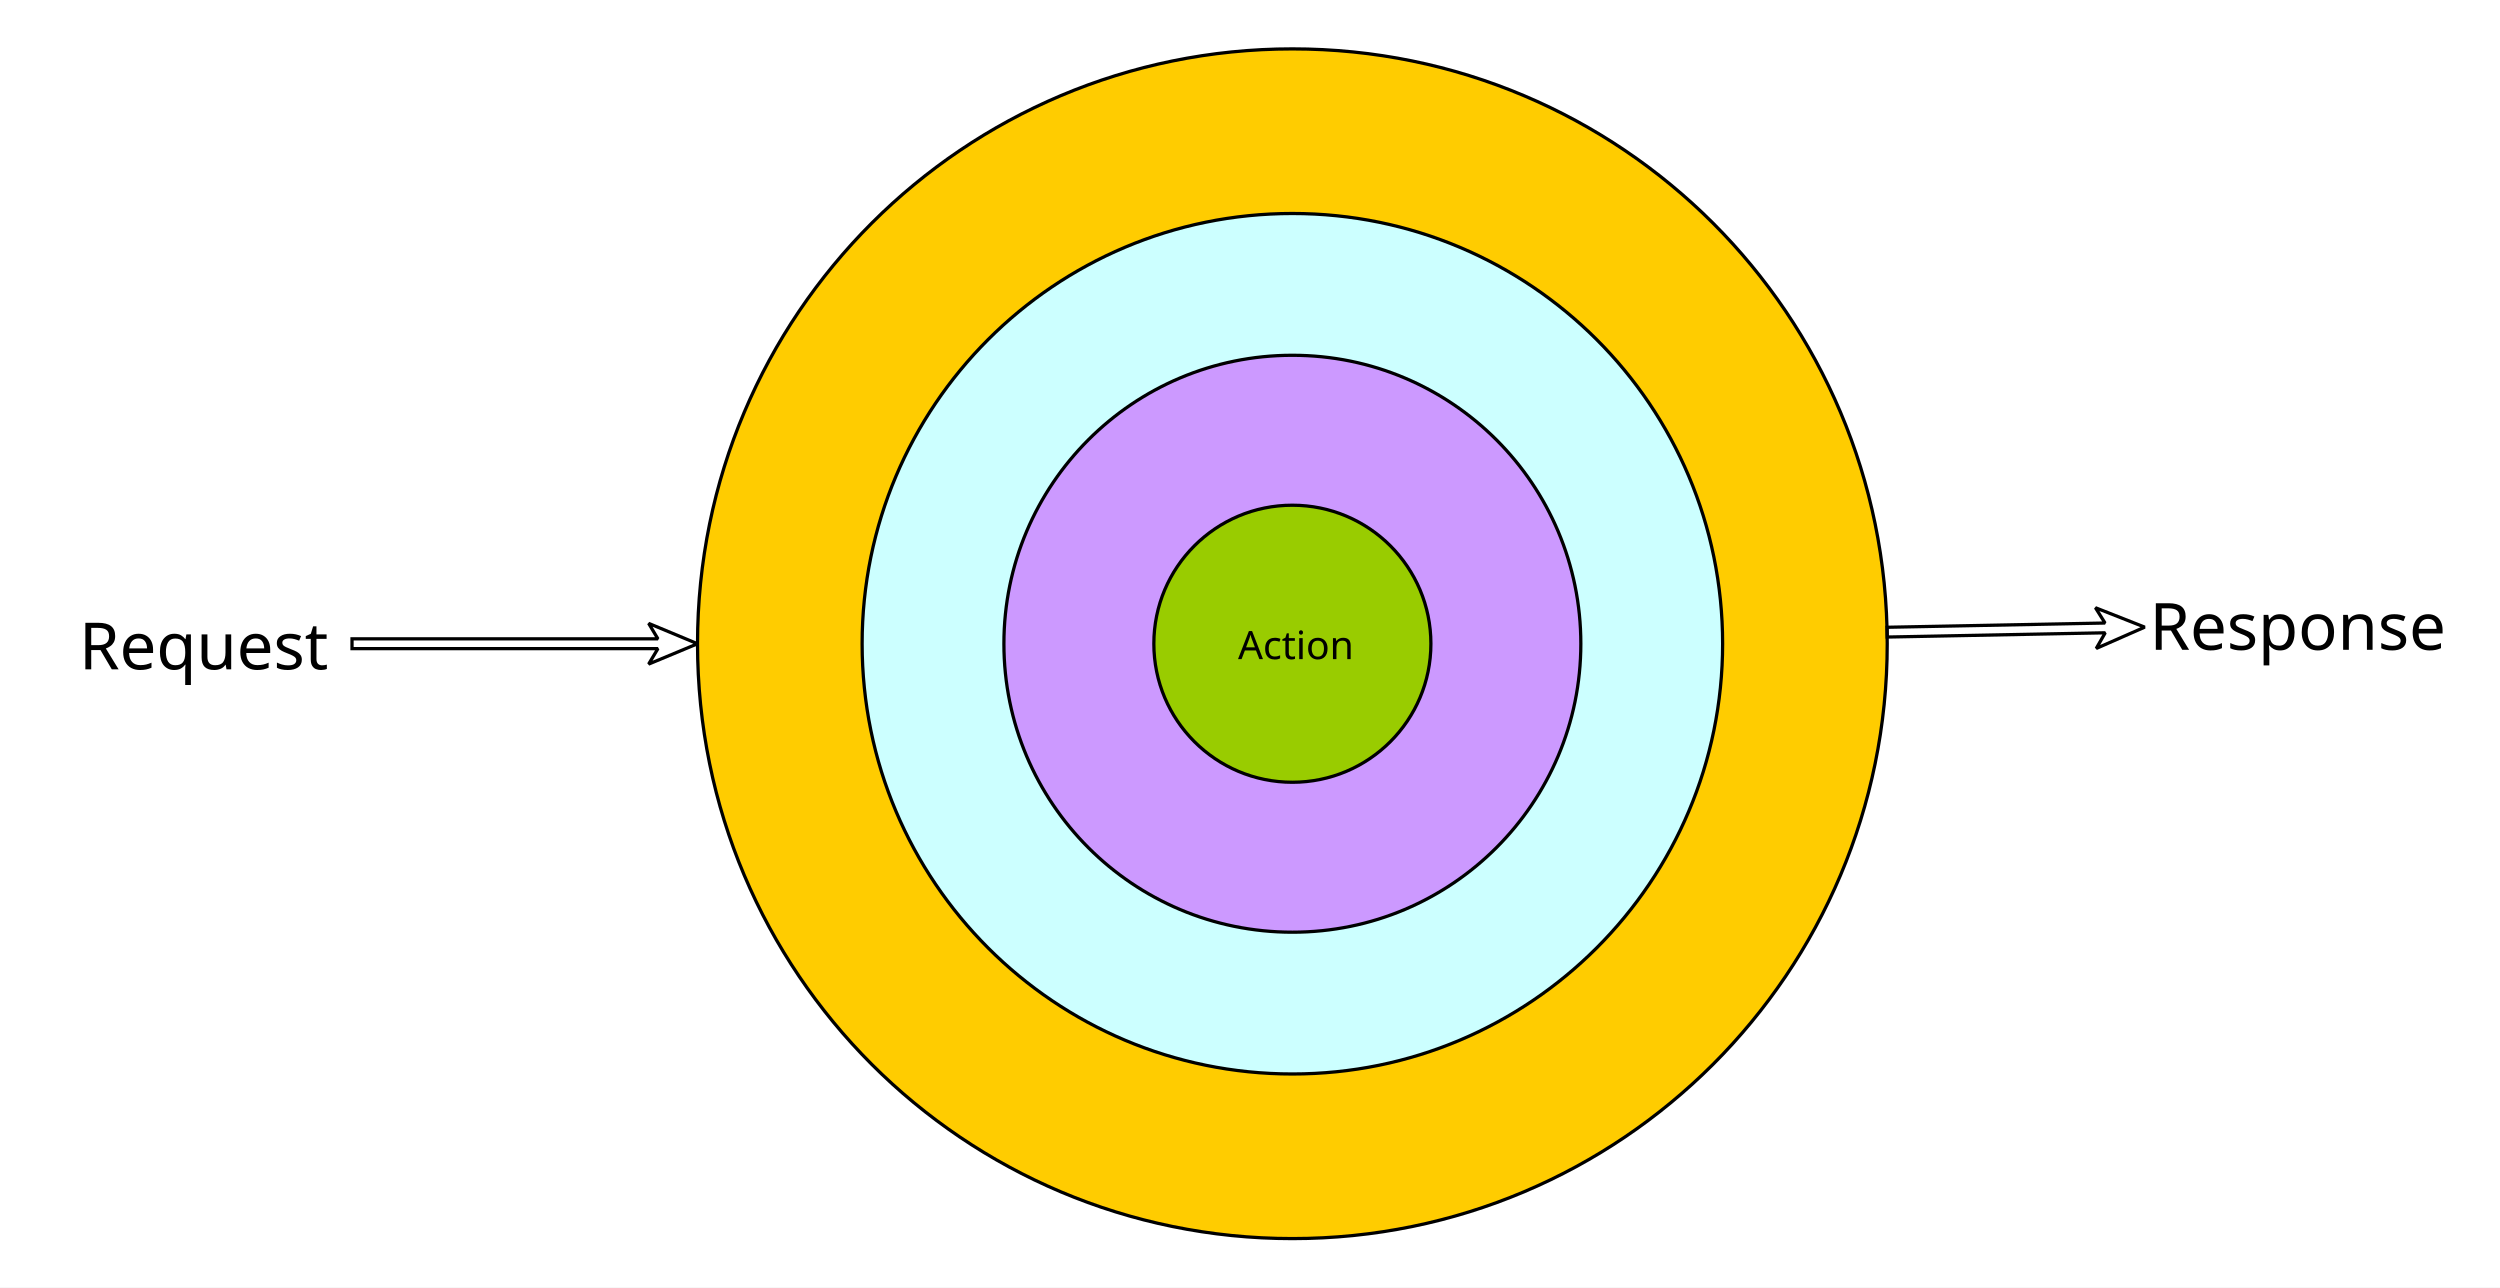
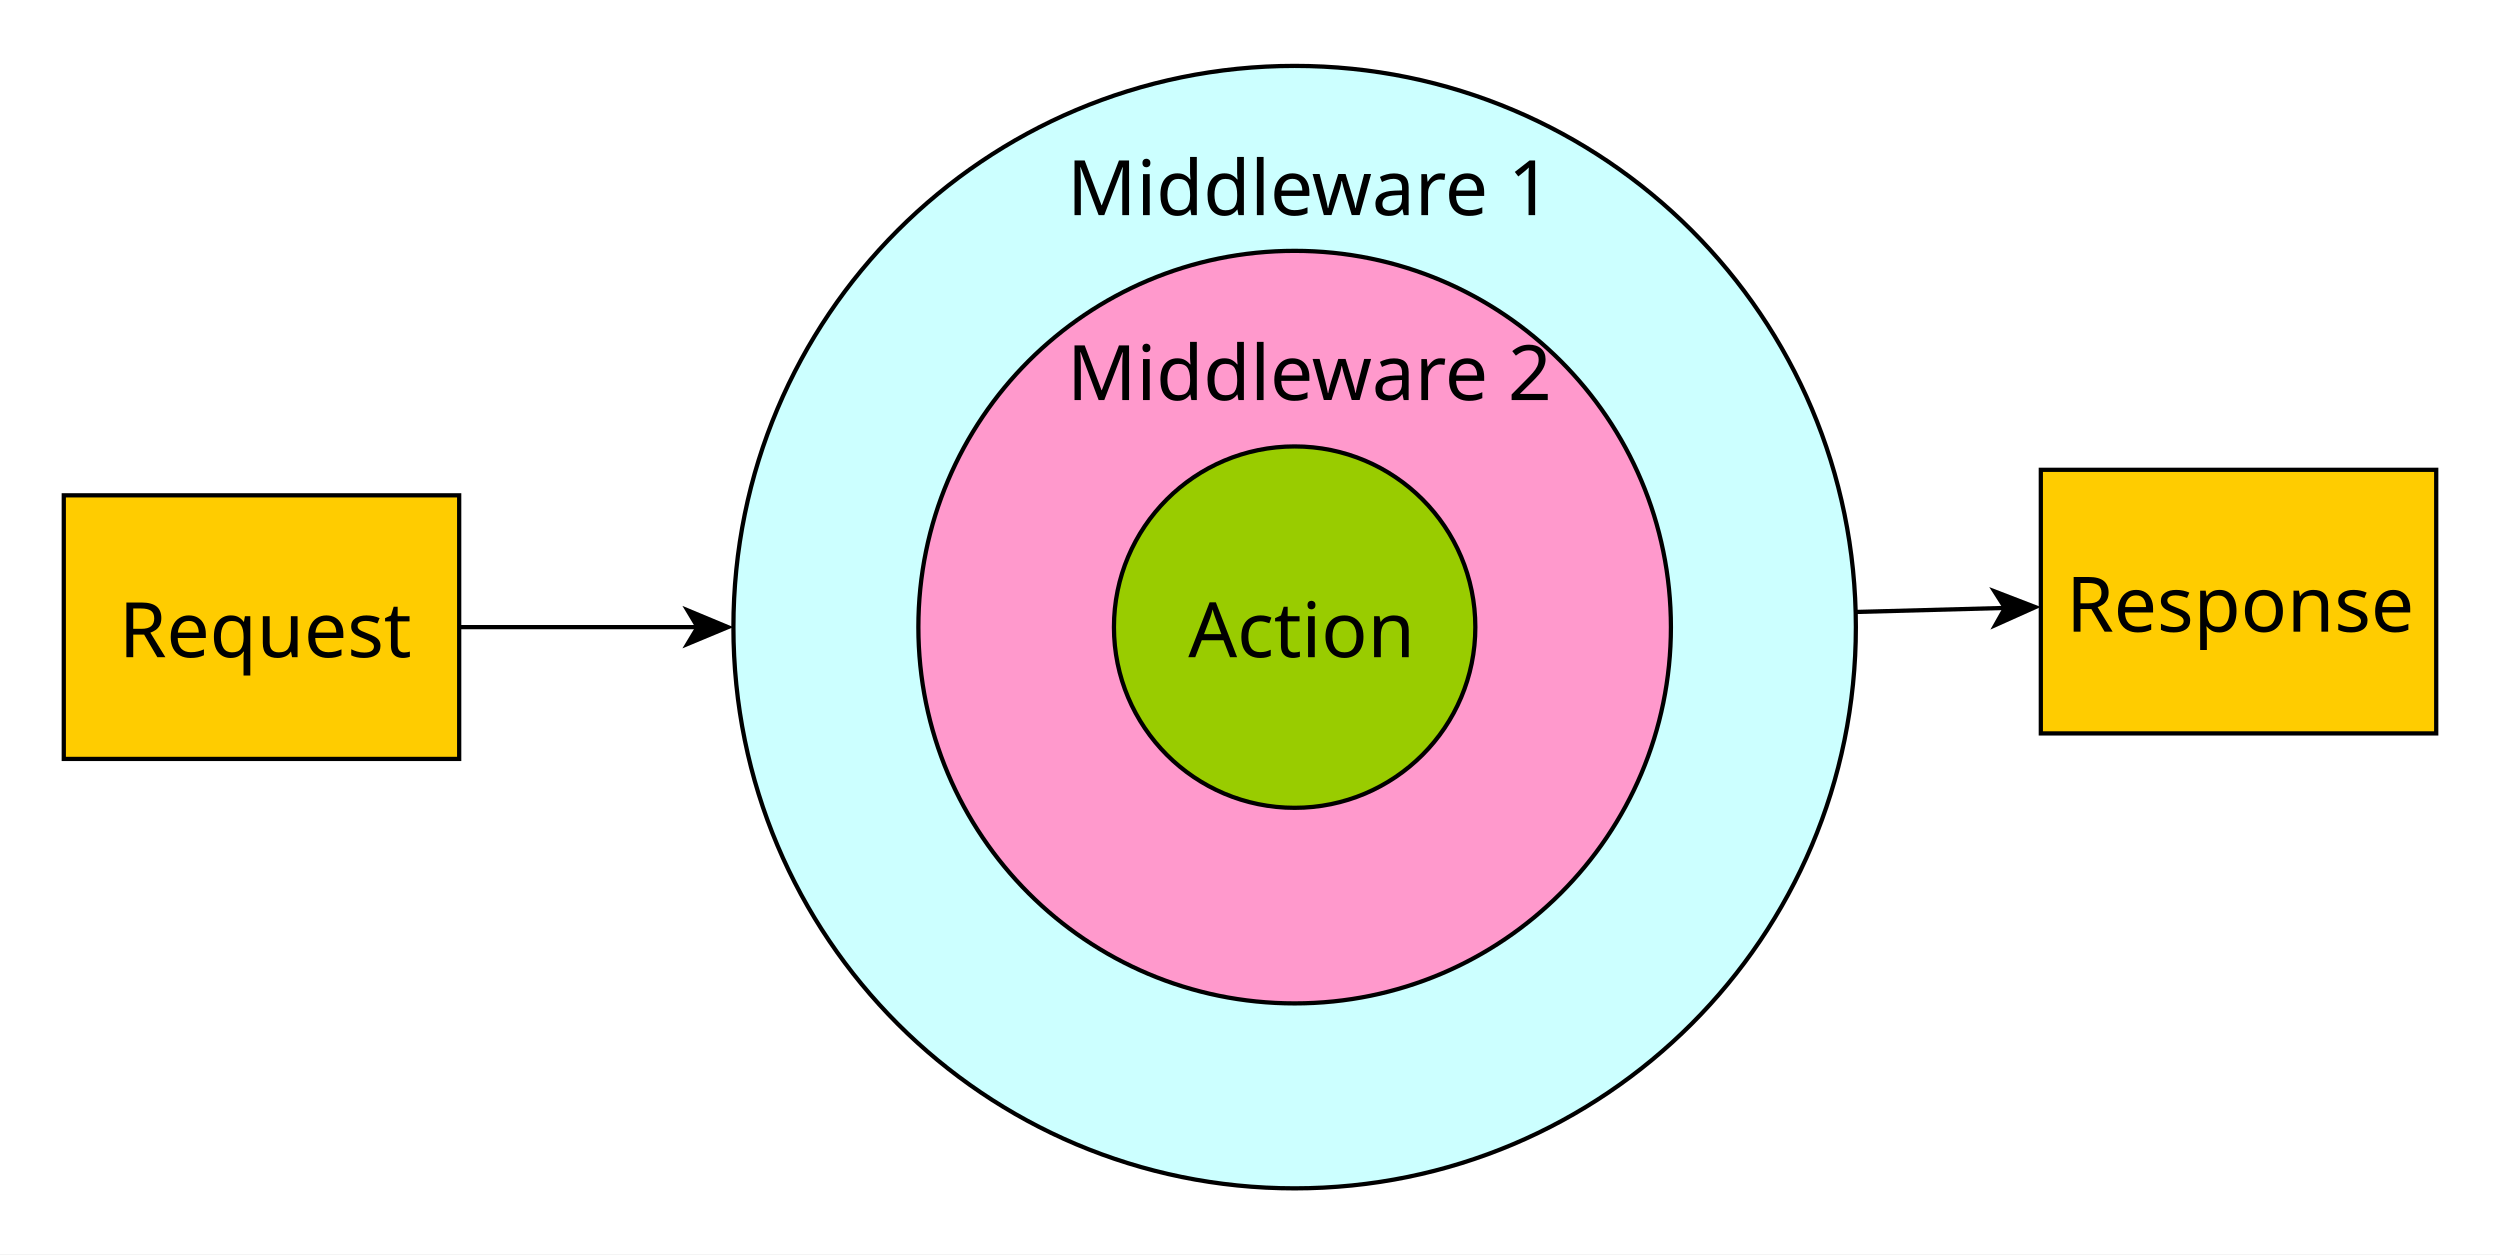
- <svg xmlns="http://www.w3.org/2000/svg" fill-opacity="1" color-rendering="auto" color-interpolation="auto" text-rendering="auto" stroke="black" stroke-linecap="square" width="767" stroke-miterlimit="10" shape-rendering="auto" stroke-opacity="1" fill="black" stroke-dasharray="none" font-weight="normal" stroke-width="1" height="395" font-family="'Dialog'" font-style="normal" stroke-linejoin="miter" font-size="12px" stroke-dashoffset="0" image-rendering="auto">
+ <svg xmlns="http://www.w3.org/2000/svg" fill-opacity="1" color-rendering="auto" color-interpolation="auto" text-rendering="auto" stroke="black" stroke-linecap="square" width="588" stroke-miterlimit="10" shape-rendering="auto" stroke-opacity="1" fill="black" stroke-dasharray="none" font-weight="normal" stroke-width="1" height="295" font-family="'Dialog'" font-style="normal" stroke-linejoin="miter" font-size="12px" stroke-dashoffset="0" image-rendering="auto">
  <defs id="genericDefs" />
  <g>
    <defs id="defs1">
      <clipPath clipPathUnits="userSpaceOnUse" id="clipPath1">
-         <path d="M0 0 L767 0 L767 395 L0 395 L0 0 Z" />
+         <path d="M0 0 L588 0 L588 295 L0 295 L0 0 Z" />
      </clipPath>
      <clipPath clipPathUnits="userSpaceOnUse" id="clipPath2">
-         <path d="M9 31 L776 31 L776 426 L9 426 L9 31 Z" />
+         <path d="M101 81 L689 81 L689 376 L101 376 L101 81 Z" />
      </clipPath>
    </defs>
-     <g fill="white" text-rendering="geometricPrecision" shape-rendering="geometricPrecision" transform="translate(-9,-31)" stroke="white">
-       <rect x="9" width="767" height="395" y="31" clip-path="url(#clipPath2)" stroke="none" />
+     <g fill="white" text-rendering="geometricPrecision" shape-rendering="geometricPrecision" transform="translate(-101,-81)" stroke="white">
+       <rect x="101" width="588" height="295" y="81" clip-path="url(#clipPath2)" stroke="none" />
    </g>
-     <g fill="rgb(255,204,0)" text-rendering="geometricPrecision" shape-rendering="geometricPrecision" transform="matrix(1,0,0,1,-9,-31)" stroke="rgb(255,204,0)">
-       <circle r="182.5" clip-path="url(#clipPath2)" cx="405.5" cy="228.5" stroke="none" />
-     </g>
-     <g text-rendering="geometricPrecision" stroke-miterlimit="1.45" shape-rendering="geometricPrecision" transform="matrix(1,0,0,1,-9,-31)" stroke-linecap="butt">
-       <circle fill="none" r="182.5" clip-path="url(#clipPath2)" cx="405.5" cy="228.5" />
-     </g>
-     <g fill="rgb(204,255,255)" text-rendering="geometricPrecision" shape-rendering="geometricPrecision" transform="matrix(1,0,0,1,-9,-31)" stroke="rgb(204,255,255)">
+     <g fill="rgb(204,255,255)" text-rendering="geometricPrecision" shape-rendering="geometricPrecision" transform="matrix(1,0,0,1,-101,-81)" stroke="rgb(204,255,255)">
      <circle r="132" clip-path="url(#clipPath2)" cx="405.5" cy="228.5" stroke="none" />
    </g>
-     <g text-rendering="geometricPrecision" stroke-miterlimit="1.45" shape-rendering="geometricPrecision" transform="matrix(1,0,0,1,-9,-31)" stroke-linecap="butt">
+     <g text-rendering="geometricPrecision" stroke-miterlimit="1.45" shape-rendering="geometricPrecision" transform="matrix(1,0,0,1,-101,-81)" stroke-linecap="butt">
      <circle fill="none" r="132" clip-path="url(#clipPath2)" cx="405.5" cy="228.5" />
+       <text x="351.975" font-size="18px" y="131.597" clip-path="url(#clipPath2)" font-family="sans-serif" stroke="none" xml:space="preserve">Middleware 1</text>
    </g>
-     <g fill="rgb(204,153,255)" text-rendering="geometricPrecision" shape-rendering="geometricPrecision" transform="matrix(1,0,0,1,-9,-31)" stroke="rgb(204,153,255)">
+     <g fill="rgb(255,153,204)" text-rendering="geometricPrecision" shape-rendering="geometricPrecision" transform="matrix(1,0,0,1,-101,-81)" stroke="rgb(255,153,204)">
      <circle r="88.5" clip-path="url(#clipPath2)" cx="405.5" cy="228.5" stroke="none" />
    </g>
-     <g text-rendering="geometricPrecision" stroke-miterlimit="1.45" shape-rendering="geometricPrecision" transform="matrix(1,0,0,1,-9,-31)" stroke-linecap="butt">
+     <g text-rendering="geometricPrecision" stroke-miterlimit="1.45" shape-rendering="geometricPrecision" transform="matrix(1,0,0,1,-101,-81)" stroke-linecap="butt">
      <circle fill="none" r="88.5" clip-path="url(#clipPath2)" cx="405.5" cy="228.5" />
+       <text x="351.975" font-size="18px" y="175.097" clip-path="url(#clipPath2)" font-family="sans-serif" stroke="none" xml:space="preserve">Middleware 2</text>
    </g>
-     <g fill="rgb(153,204,0)" text-rendering="geometricPrecision" shape-rendering="geometricPrecision" transform="matrix(1,0,0,1,-9,-31)" stroke="rgb(153,204,0)">
+     <g fill="rgb(153,204,0)" text-rendering="geometricPrecision" shape-rendering="geometricPrecision" transform="matrix(1,0,0,1,-101,-81)" stroke="rgb(153,204,0)">
      <circle r="42.5" clip-path="url(#clipPath2)" cx="405.5" cy="228.5" stroke="none" />
    </g>
-     <g text-rendering="geometricPrecision" stroke-miterlimit="1.45" shape-rendering="geometricPrecision" transform="matrix(1,0,0,1,-9,-31)" stroke-linecap="butt">
+     <g text-rendering="geometricPrecision" stroke-miterlimit="1.45" shape-rendering="geometricPrecision" transform="matrix(1,0,0,1,-101,-81)" stroke-linecap="butt">
      <circle fill="none" r="42.5" clip-path="url(#clipPath2)" cx="405.5" cy="228.5" />
-       <text x="388.824" xml:space="preserve" y="233.214" clip-path="url(#clipPath2)" font-family="sans-serif" stroke="none">Action</text>
-       <text x="33.254" font-size="20px" y="236.356" clip-path="url(#clipPath2)" font-family="sans-serif" stroke="none" xml:space="preserve">Request</text>
-       <text x="668.471" font-size="20px" y="230.356" clip-path="url(#clipPath2)" font-family="sans-serif" stroke="none" xml:space="preserve">Response</text>
+       <text x="380.486" font-size="18px" y="235.571" clip-path="url(#clipPath2)" font-family="sans-serif" stroke="none" xml:space="preserve">Action</text>
    </g>
-     <g text-rendering="geometricPrecision" stroke-miterlimit="1.45" shape-rendering="geometricPrecision" transform="matrix(1,0,0,1,-9,-31)" stroke-linecap="butt">
-       <path fill="none" d="M208 222.25 L210.85 227 L117 227 L117 230 L210.85 230 L208 234.75 L223 228.5 L208 222.25 Z" clip-path="url(#clipPath2)" />
+     <g fill="rgb(255,204,0)" text-rendering="geometricPrecision" shape-rendering="geometricPrecision" transform="matrix(1,0,0,1,-101,-81)" stroke="rgb(255,204,0)">
+       <rect x="116" width="93" height="62" y="197.5" clip-path="url(#clipPath2)" stroke="none" />
    </g>
-     <g text-rendering="geometricPrecision" stroke-miterlimit="1.45" shape-rendering="geometricPrecision" transform="matrix(1,0,0,1,-9,-31)" stroke-linecap="butt">
-       <path fill="none" d="M651.881 217.449 L654.823 222.143 L654.823 222.143 L587.936 223.446 L587.995 226.445 L654.881 225.142 L654.881 225.142 L652.125 229.947 L667 223.406 L651.881 217.449 Z" clip-path="url(#clipPath2)" />
+     <g text-rendering="geometricPrecision" stroke-miterlimit="1.45" shape-rendering="geometricPrecision" transform="matrix(1,0,0,1,-101,-81)" stroke-linecap="butt">
+       <rect fill="none" x="116" width="93" height="62" y="197.5" clip-path="url(#clipPath2)" />
+       <text x="128.978" font-size="18px" y="235.571" clip-path="url(#clipPath2)" font-family="sans-serif" stroke="none" xml:space="preserve">Request</text>
+     </g>
+     <g fill="rgb(255,204,0)" text-rendering="geometricPrecision" shape-rendering="geometricPrecision" transform="matrix(1,0,0,1,-101,-81)" stroke="rgb(255,204,0)">
+       <rect x="581" width="93" height="62" y="191.5" clip-path="url(#clipPath2)" stroke="none" />
+     </g>
+     <g text-rendering="geometricPrecision" stroke-miterlimit="1.45" shape-rendering="geometricPrecision" transform="matrix(1,0,0,1,-101,-81)" stroke-linecap="butt">
+       <rect fill="none" x="581" width="93" height="62" y="191.5" clip-path="url(#clipPath2)" />
+       <text x="586.974" font-size="18px" y="229.571" clip-path="url(#clipPath2)" font-family="sans-serif" stroke="none" xml:space="preserve">Response</text>
+       <path fill="none" d="M209 228.5 L265.5 228.5" clip-path="url(#clipPath2)" />
+       <path d="M273.5 228.5 L261.5 223.5 L264.5 228.5 L261.5 233.5 Z" clip-path="url(#clipPath2)" stroke="none" />
+       <path fill="none" d="M537.452 224.934 L573.003 223.973" clip-path="url(#clipPath2)" />
+       <path d="M581 223.757 L568.869 219.083 L572.003 224 L569.139 229.079 Z" clip-path="url(#clipPath2)" stroke="none" />
    </g>
  </g>
</svg>
